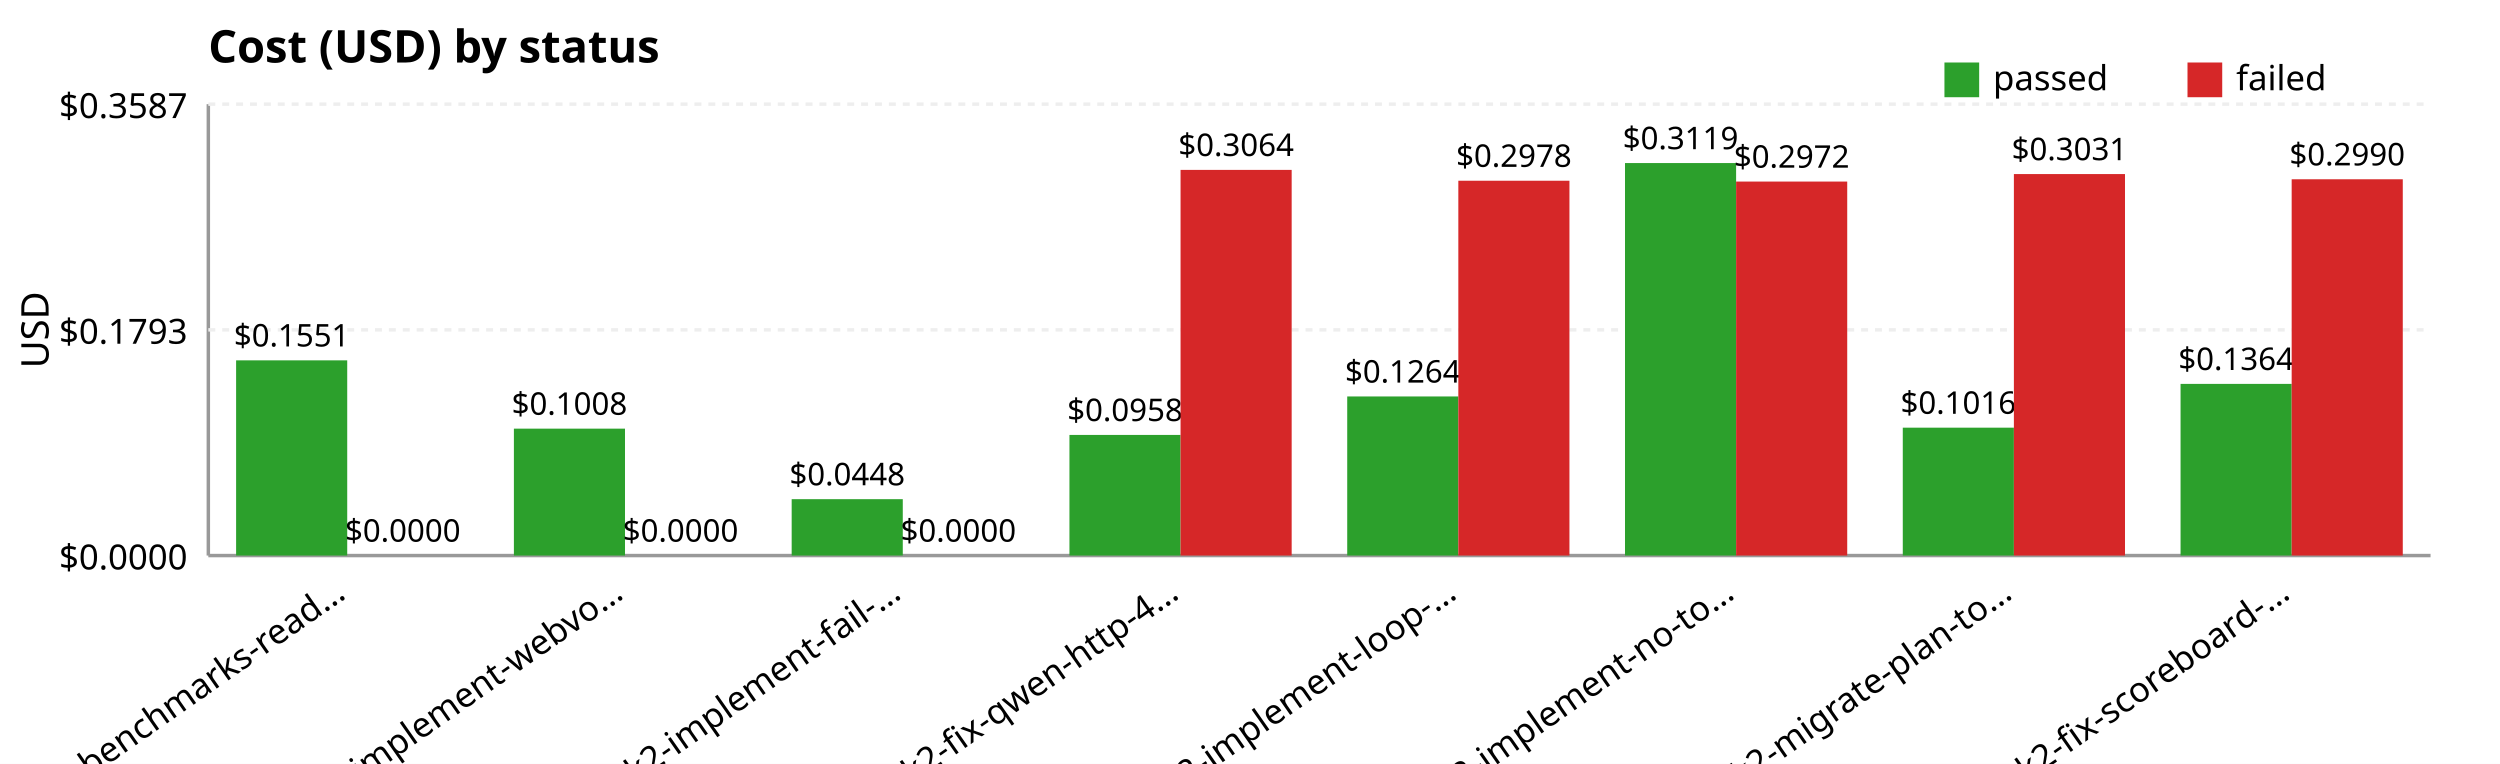
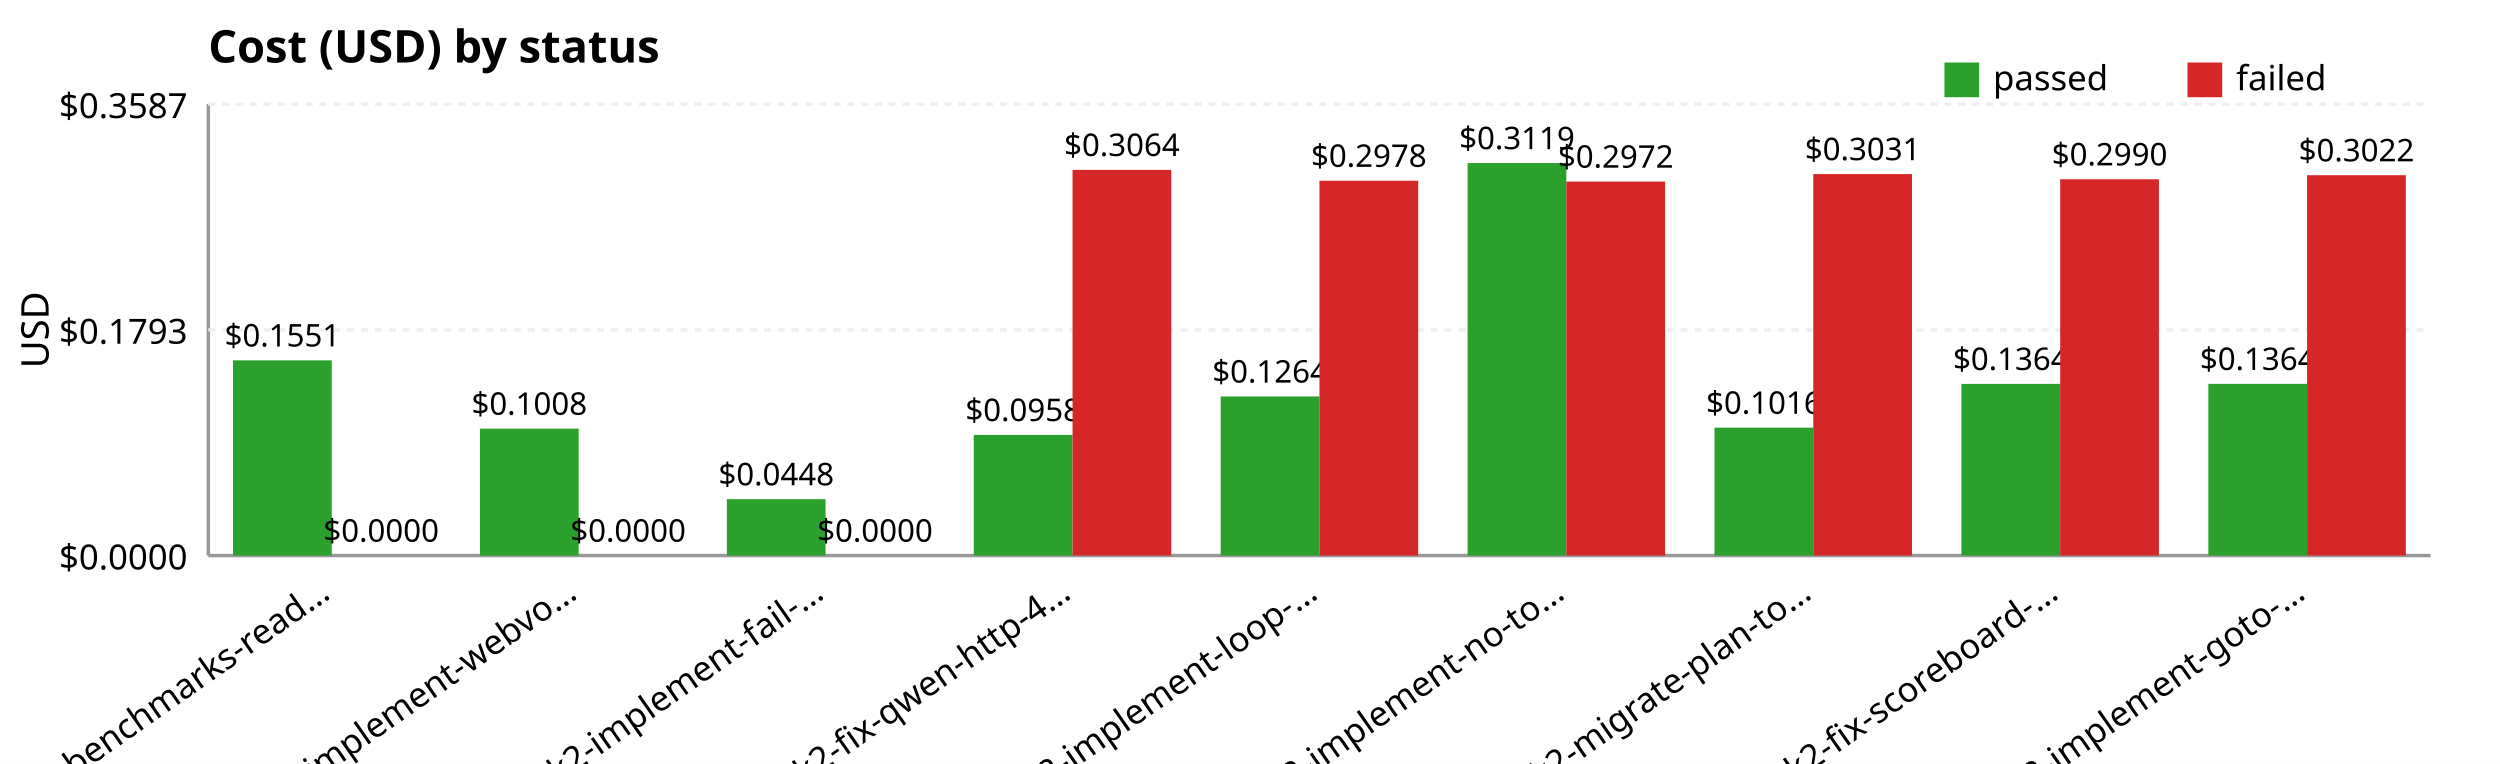
<svg xmlns="http://www.w3.org/2000/svg" viewBox="0 0 720 220" width="720" height="220" font-family="sans-serif">
  <rect width="100%" height="100%" fill="#fff" />
  <text x="60" y="18" font-size="13" font-weight="600">Cost (USD) by status</text>
  <line x1="60" y1="30" x2="60" y2="160" stroke="#999" />
  <line x1="60" y1="160" x2="700" y2="160" stroke="#999" />
  <text x="54" y="164.0" font-size="10" text-anchor="end" fill="#000">$0.0000</text>
  <text x="54" y="99.0" font-size="10" text-anchor="end" fill="#000">$0.1793</text>
  <line x1="60" y1="95.0" x2="700" y2="95.0" stroke="#eee" stroke-dasharray="2,2" />
  <text x="54" y="34.0" font-size="10" text-anchor="end" fill="#000">$0.3587</text>
  <line x1="60" y1="30.0" x2="700" y2="30.0" stroke="#eee" stroke-dasharray="2,2" />
  <text x="14" y="95.0" font-size="11" fill="#000" transform="rotate(-90 14 95.0)" text-anchor="middle">USD</text>
-   <rect x="68.00" y="103.78" width="32.00" height="56.22" fill="#2ca02c" />
-   <text x="84.00" y="99.78" font-size="9" text-anchor="middle" fill="#000">$0.1551</text>
-   <rect x="100.00" y="160.00" width="32.00" height="0.00" fill="#d62728" />
-   <text x="116.00" y="156.00" font-size="9" text-anchor="middle" fill="#000">$0.0000</text>
-   <text x="100.00" y="172" font-size="10" fill="#000" text-anchor="end" transform="rotate(-35 100.00 172)">task2-benchmarks-read…</text>
-   <rect x="148.00" y="123.45" width="32.00" height="36.55" fill="#2ca02c" />
-   <text x="164.00" y="119.45" font-size="9" text-anchor="middle" fill="#000">$0.1008</text>
-   <rect x="180.00" y="160.00" width="32.00" height="0.00" fill="#d62728" />
-   <text x="196.00" y="156.00" font-size="9" text-anchor="middle" fill="#000">$0.0000</text>
-   <text x="180.00" y="172" font-size="10" fill="#000" text-anchor="end" transform="rotate(-35 180.00 172)">task2-implement-webvo…</text>
-   <rect x="228.00" y="143.76" width="32.00" height="16.24" fill="#2ca02c" />
-   <text x="244.00" y="139.76" font-size="9" text-anchor="middle" fill="#000">$0.0448</text>
-   <rect x="260.00" y="160.00" width="32.00" height="0.00" fill="#d62728" />
-   <text x="276.00" y="156.00" font-size="9" text-anchor="middle" fill="#000">$0.0000</text>
-   <text x="260.00" y="172" font-size="10" fill="#000" text-anchor="end" transform="rotate(-35 260.00 172)">task2-implement-fail-…</text>
-   <rect x="308.00" y="125.26" width="32.00" height="34.74" fill="#2ca02c" />
-   <text x="324.00" y="121.26" font-size="9" text-anchor="middle" fill="#000">$0.0958</text>
-   <rect x="340.00" y="48.93" width="32.00" height="111.07" fill="#d62728" />
-   <text x="356.00" y="44.93" font-size="9" text-anchor="middle" fill="#000">$0.3064</text>
-   <text x="340.00" y="172" font-size="10" fill="#000" text-anchor="end" transform="rotate(-35 340.00 172)">task2-fix-qwen-http-4…</text>
-   <rect x="388.00" y="114.18" width="32.00" height="45.82" fill="#2ca02c" />
-   <text x="404.00" y="110.18" font-size="9" text-anchor="middle" fill="#000">$0.1264</text>
-   <rect x="420.00" y="52.05" width="32.00" height="107.95" fill="#d62728" />
-   <text x="436.00" y="48.05" font-size="9" text-anchor="middle" fill="#000">$0.2978</text>
-   <text x="420.00" y="172" font-size="10" fill="#000" text-anchor="end" transform="rotate(-35 420.00 172)">task2-implement-loop-…</text>
-   <rect x="468.00" y="46.96" width="32.00" height="113.04" fill="#2ca02c" />
-   <text x="484.00" y="42.96" font-size="9" text-anchor="middle" fill="#000">$0.3119</text>
-   <rect x="500.00" y="52.29" width="32.00" height="107.71" fill="#d62728" />
-   <text x="516.00" y="48.29" font-size="9" text-anchor="middle" fill="#000">$0.2972</text>
-   <text x="500.00" y="172" font-size="10" fill="#000" text-anchor="end" transform="rotate(-35 500.00 172)">task2-implement-no-to…</text>
-   <rect x="548.00" y="123.17" width="32.00" height="36.83" fill="#2ca02c" />
-   <text x="564.00" y="119.17" font-size="9" text-anchor="middle" fill="#000">$0.1016</text>
-   <rect x="580.00" y="50.13" width="32.00" height="109.87" fill="#d62728" />
-   <text x="596.00" y="46.13" font-size="9" text-anchor="middle" fill="#000">$0.3031</text>
-   <text x="580.00" y="172" font-size="10" fill="#000" text-anchor="end" transform="rotate(-35 580.00 172)">task2-migrate-plan-to…</text>
-   <rect x="628.00" y="110.56" width="32.00" height="49.44" fill="#2ca02c" />
-   <text x="644.00" y="106.56" font-size="9" text-anchor="middle" fill="#000">$0.1364</text>
-   <rect x="660.00" y="51.63" width="32.00" height="108.37" fill="#d62728" />
-   <text x="676.00" y="47.63" font-size="9" text-anchor="middle" fill="#000">$0.2990</text>
-   <text x="660.00" y="172" font-size="10" fill="#000" text-anchor="end" transform="rotate(-35 660.00 172)">task2-fix-scoreboard-…</text>
+   <rect x="67.11" y="103.78" width="28.44" height="56.22" fill="#2ca02c" />
+   <text x="81.33" y="99.78" font-size="9" text-anchor="middle" fill="#000">$0.1551</text>
+   <rect x="95.56" y="160.00" width="28.44" height="0.00" fill="#d62728" />
+   <text x="109.78" y="156.00" font-size="9" text-anchor="middle" fill="#000">$0.0000</text>
+   <text x="95.56" y="172" font-size="10" fill="#000" text-anchor="end" transform="rotate(-35 95.56 172)">task2-benchmarks-read…</text>
+   <rect x="138.22" y="123.45" width="28.44" height="36.55" fill="#2ca02c" />
+   <text x="152.44" y="119.45" font-size="9" text-anchor="middle" fill="#000">$0.1008</text>
+   <rect x="166.67" y="160.00" width="28.44" height="0.00" fill="#d62728" />
+   <text x="180.89" y="156.00" font-size="9" text-anchor="middle" fill="#000">$0.0000</text>
+   <text x="166.67" y="172" font-size="10" fill="#000" text-anchor="end" transform="rotate(-35 166.67 172)">task2-implement-webvo…</text>
+   <rect x="209.33" y="143.76" width="28.44" height="16.24" fill="#2ca02c" />
+   <text x="223.56" y="139.76" font-size="9" text-anchor="middle" fill="#000">$0.0448</text>
+   <rect x="237.78" y="160.00" width="28.44" height="0.00" fill="#d62728" />
+   <text x="252.00" y="156.00" font-size="9" text-anchor="middle" fill="#000">$0.0000</text>
+   <text x="237.78" y="172" font-size="10" fill="#000" text-anchor="end" transform="rotate(-35 237.78 172)">task2-implement-fail-…</text>
+   <rect x="280.44" y="125.26" width="28.44" height="34.74" fill="#2ca02c" />
+   <text x="294.67" y="121.26" font-size="9" text-anchor="middle" fill="#000">$0.0958</text>
+   <rect x="308.89" y="48.93" width="28.44" height="111.07" fill="#d62728" />
+   <text x="323.11" y="44.93" font-size="9" text-anchor="middle" fill="#000">$0.3064</text>
+   <text x="308.89" y="172" font-size="10" fill="#000" text-anchor="end" transform="rotate(-35 308.89 172)">task2-fix-qwen-http-4…</text>
+   <rect x="351.56" y="114.18" width="28.44" height="45.82" fill="#2ca02c" />
+   <text x="365.78" y="110.18" font-size="9" text-anchor="middle" fill="#000">$0.1264</text>
+   <rect x="380.00" y="52.05" width="28.44" height="107.95" fill="#d62728" />
+   <text x="394.22" y="48.05" font-size="9" text-anchor="middle" fill="#000">$0.2978</text>
+   <text x="380.00" y="172" font-size="10" fill="#000" text-anchor="end" transform="rotate(-35 380.00 172)">task2-implement-loop-…</text>
+   <rect x="422.67" y="46.96" width="28.44" height="113.04" fill="#2ca02c" />
+   <text x="436.89" y="42.96" font-size="9" text-anchor="middle" fill="#000">$0.3119</text>
+   <rect x="451.11" y="52.29" width="28.44" height="107.71" fill="#d62728" />
+   <text x="465.33" y="48.29" font-size="9" text-anchor="middle" fill="#000">$0.2972</text>
+   <text x="451.11" y="172" font-size="10" fill="#000" text-anchor="end" transform="rotate(-35 451.11 172)">task2-implement-no-to…</text>
+   <rect x="493.78" y="123.17" width="28.44" height="36.83" fill="#2ca02c" />
+   <text x="508.00" y="119.17" font-size="9" text-anchor="middle" fill="#000">$0.1016</text>
+   <rect x="522.22" y="50.13" width="28.44" height="109.87" fill="#d62728" />
+   <text x="536.44" y="46.13" font-size="9" text-anchor="middle" fill="#000">$0.3031</text>
+   <text x="522.22" y="172" font-size="10" fill="#000" text-anchor="end" transform="rotate(-35 522.22 172)">task2-migrate-plan-to…</text>
+   <rect x="564.89" y="110.56" width="28.44" height="49.44" fill="#2ca02c" />
+   <text x="579.11" y="106.56" font-size="9" text-anchor="middle" fill="#000">$0.1364</text>
+   <rect x="593.33" y="51.63" width="28.44" height="108.37" fill="#d62728" />
+   <text x="607.56" y="47.63" font-size="9" text-anchor="middle" fill="#000">$0.2990</text>
+   <text x="593.33" y="172" font-size="10" fill="#000" text-anchor="end" transform="rotate(-35 593.33 172)">task2-fix-scoreboard-…</text>
+   <rect x="636.00" y="110.55" width="28.44" height="49.45" fill="#2ca02c" />
+   <text x="650.22" y="106.55" font-size="9" text-anchor="middle" fill="#000">$0.1364</text>
+   <rect x="664.44" y="50.46" width="28.44" height="109.54" fill="#d62728" />
+   <text x="678.67" y="46.46" font-size="9" text-anchor="middle" fill="#000">$0.3022</text>
+   <text x="664.44" y="172" font-size="10" fill="#000" text-anchor="end" transform="rotate(-35 664.44 172)">task2-implement-goto-…</text>
  <rect x="560" y="18" width="10" height="10" fill="#2ca02c" />
  <text x="574" y="26" font-size="10" fill="#000">passed</text>
  <rect x="630" y="18" width="10" height="10" fill="#d62728" />
  <text x="644" y="26" font-size="10" fill="#000">failed</text>
</svg>
